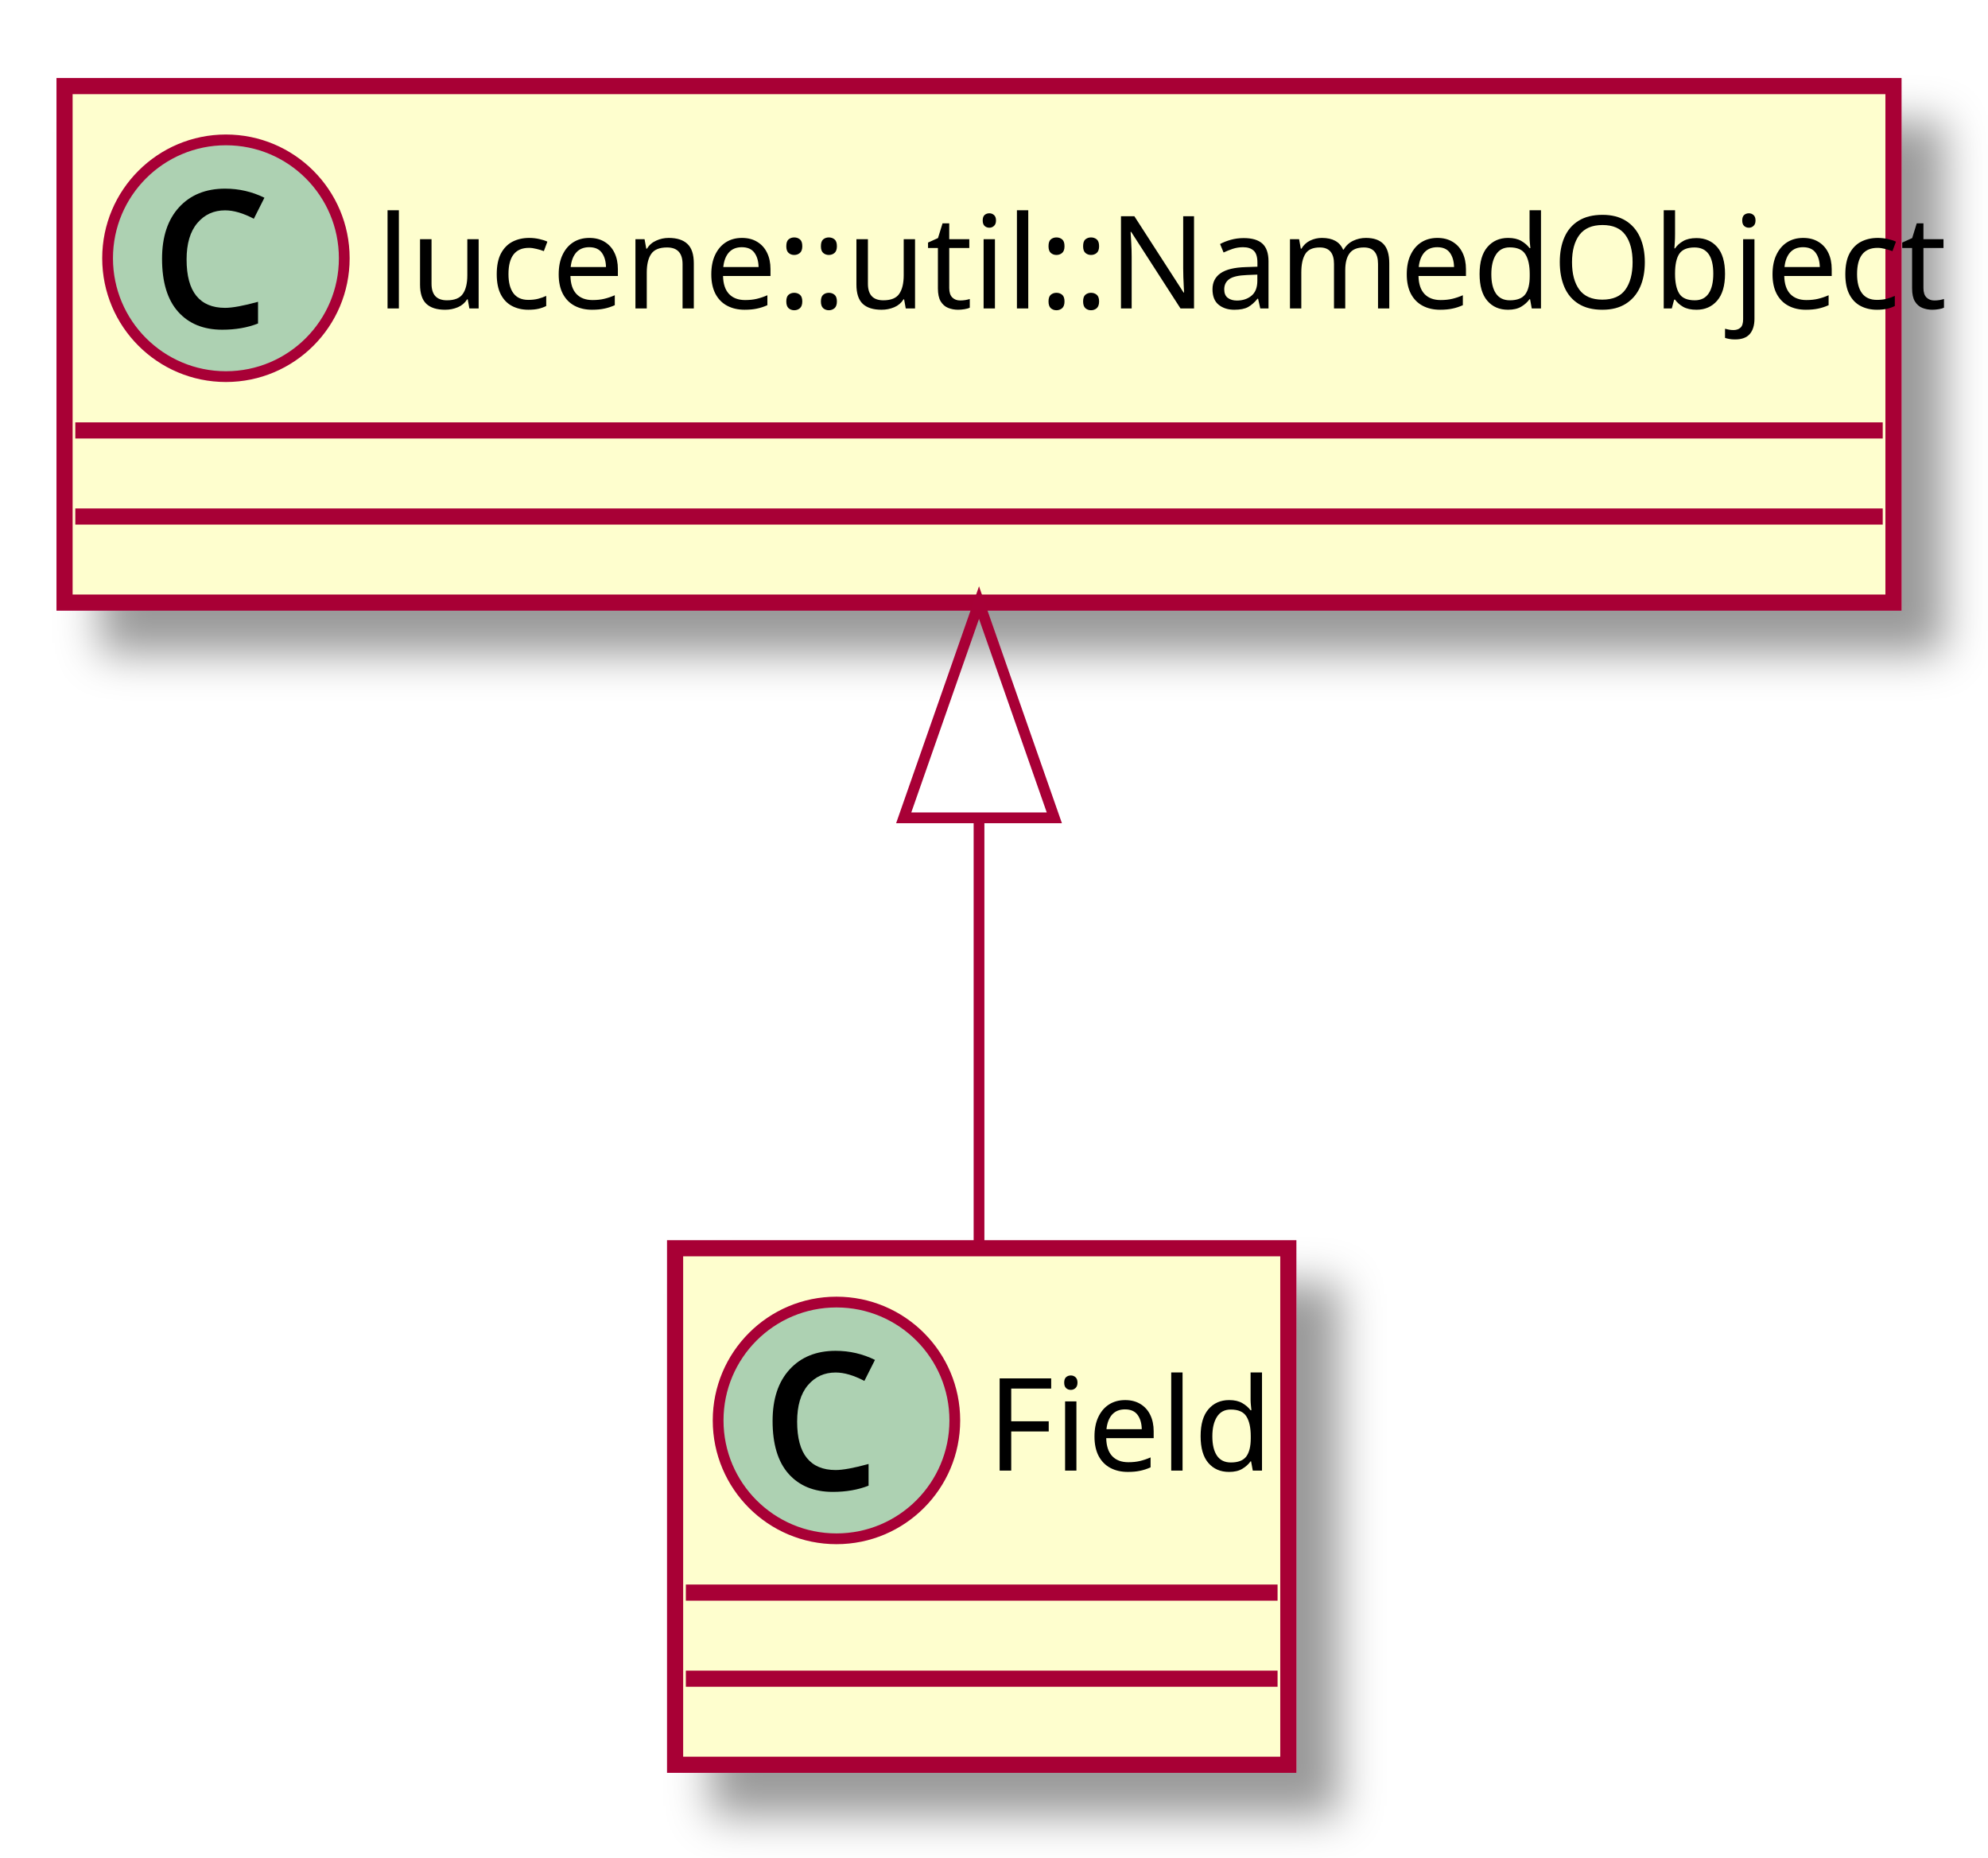
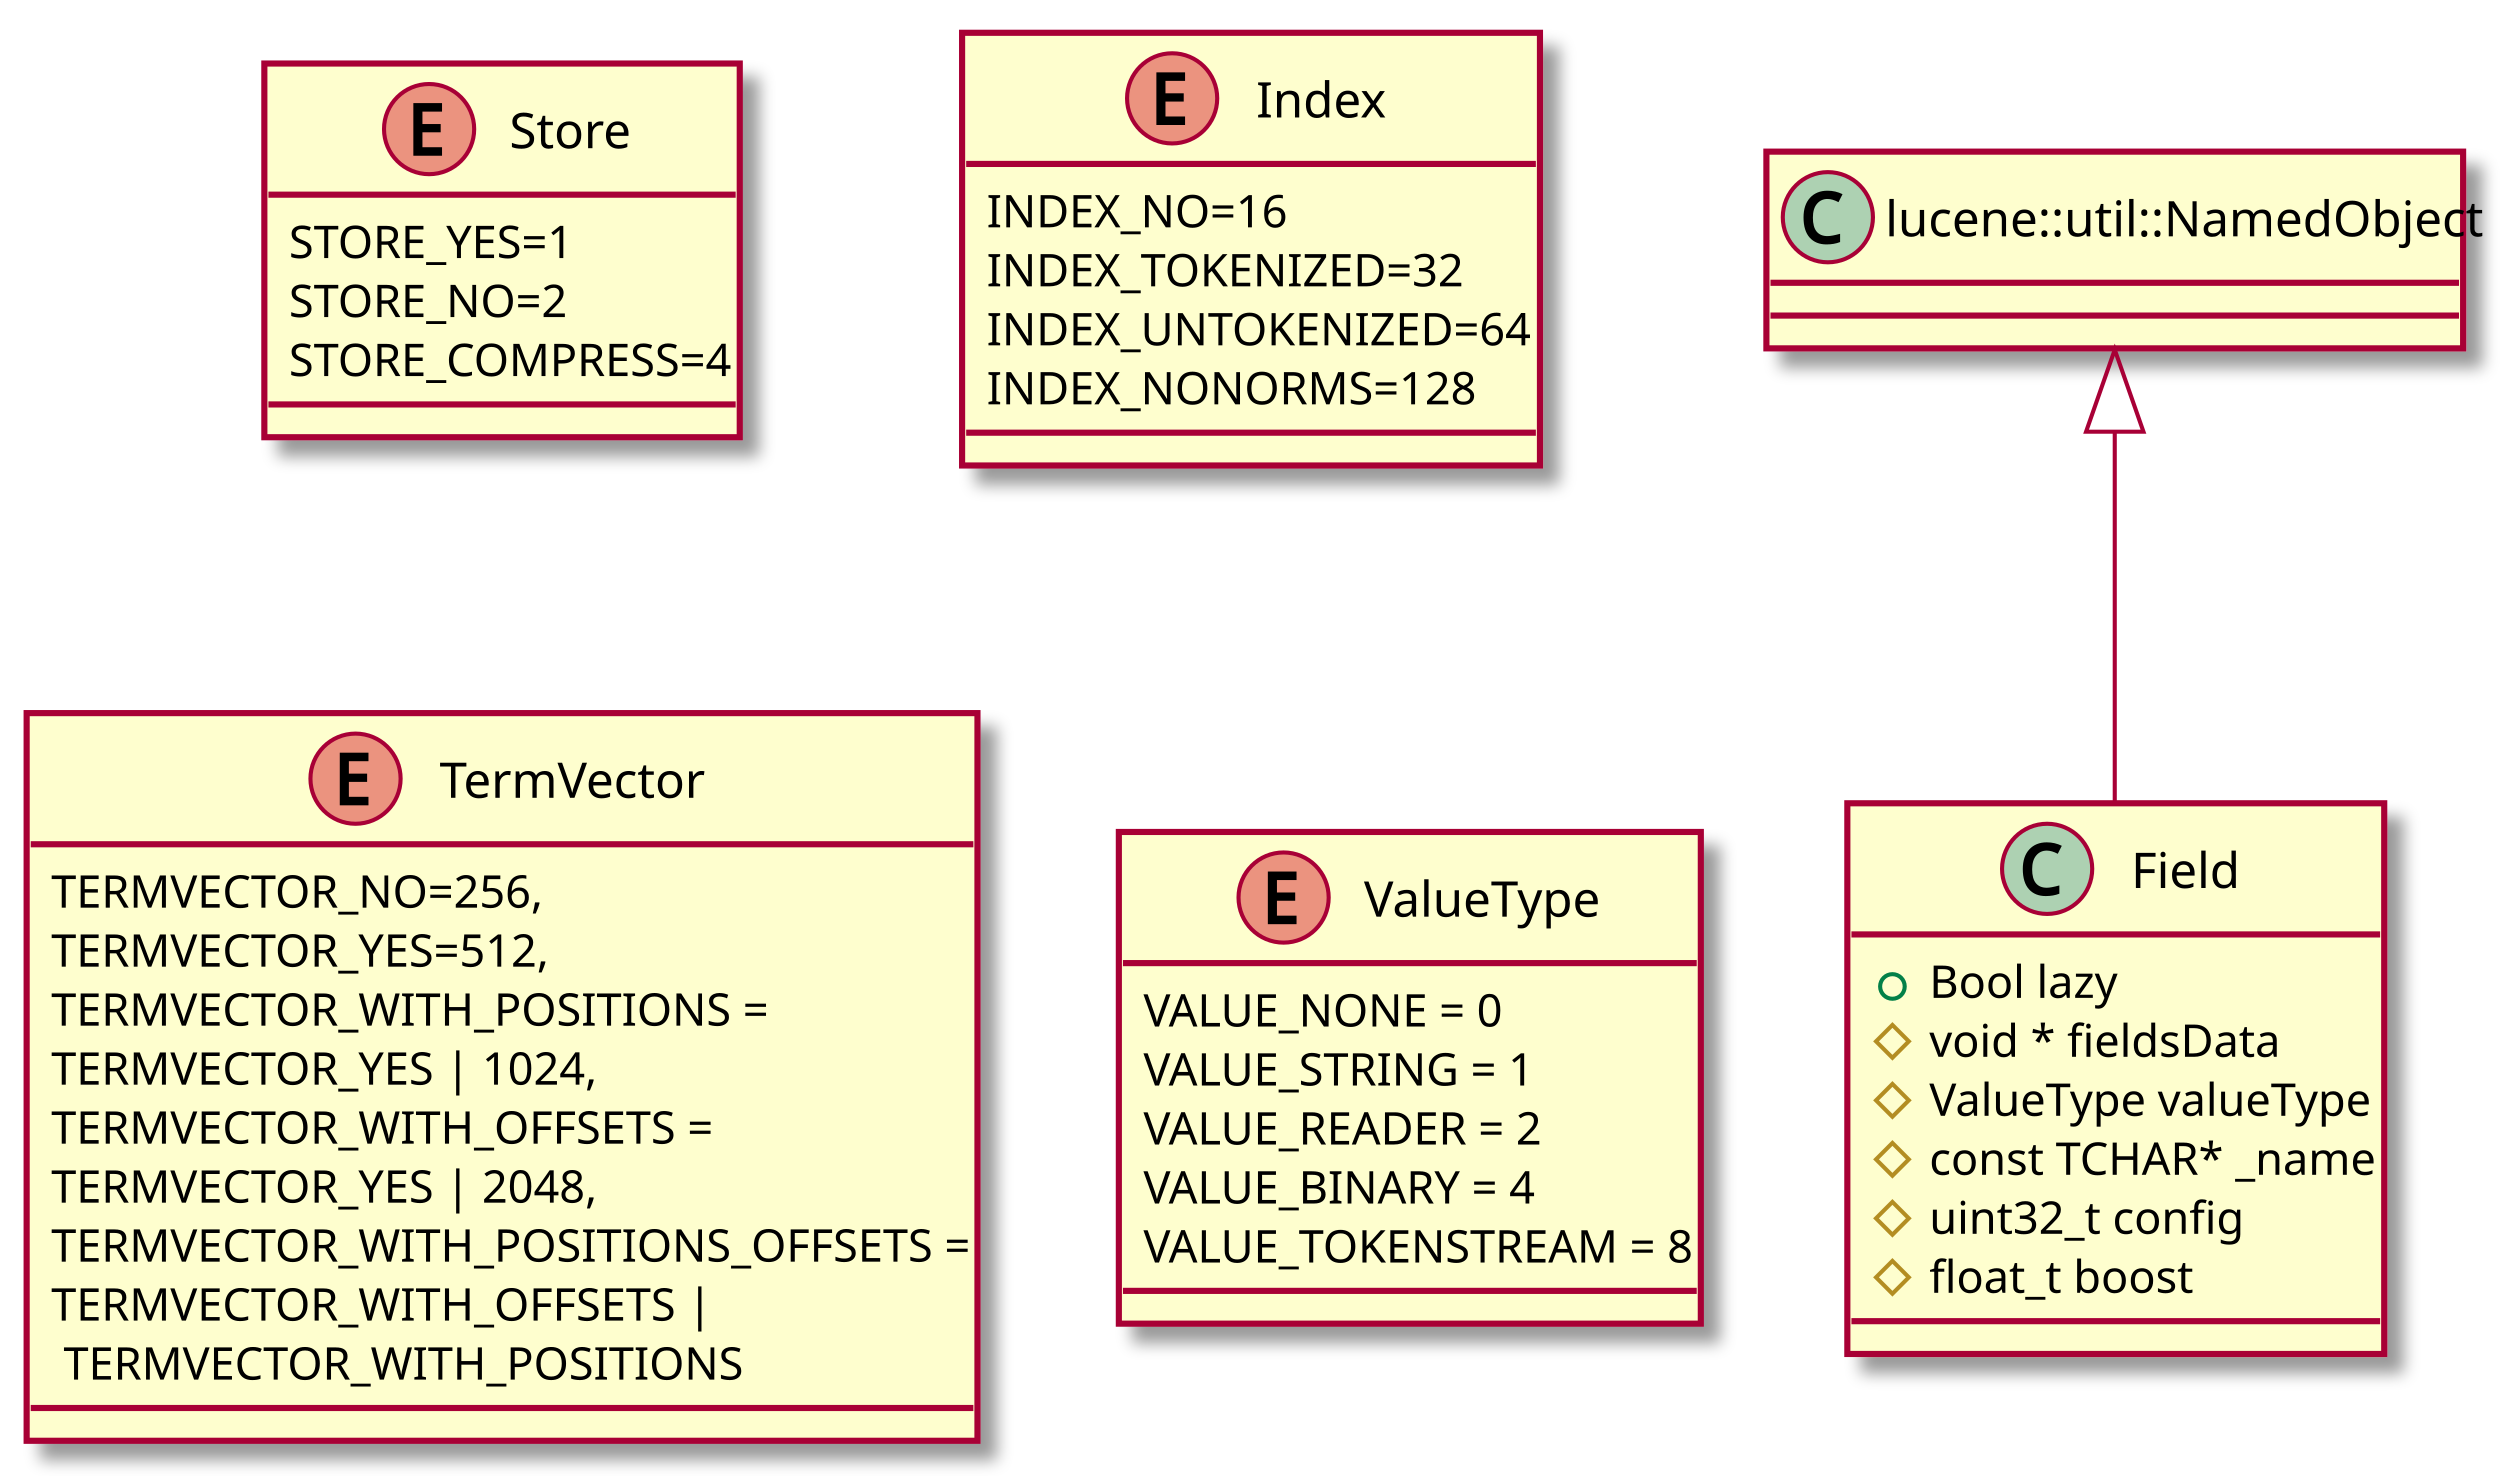
- <svg xmlns="http://www.w3.org/2000/svg" height="356.701pt" style="width:381px;height:356px;" version="1.1" viewBox="0 0 381 356" width="381.443pt">
+ <svg xmlns="http://www.w3.org/2000/svg" height="360pt" style="width:610px;height:360px;" version="1.1" viewBox="0 0 610 360" width="610pt">
  <defs>
    <filter height="300%" id="f1" width="300%" x="-1" y="-1">
-       <feGaussianBlur result="blurOut" stdDeviation="4.124" />
+       <feGaussianBlur result="blurOut" stdDeviation="2.0" />
      <feColorMatrix in="blurOut" result="blurOut2" type="matrix" values="0 0 0 0 0 0 0 0 0 0 0 0 0 0 0 0 0 0 .4 0" />
-       <feOffset dx="8.247" dy="8.247" in="blurOut2" result="blurOut3" />
+       <feOffset dx="4.0" dy="4.0" in="blurOut2" result="blurOut3" />
      <feBlend in="SourceGraphic" in2="blurOut3" mode="normal" />
    </filter>
  </defs>
  <g>
-     <rect fill="#FEFECE" filter="url(#f1)" height="98.969" style="stroke: #A80036; stroke-width: 3.093;" width="350.515" x="12.371" y="16.495" />
-     <ellipse cx="43.299" cy="49.484" fill="#ADD1B2" rx="22.68" ry="22.68" style="stroke: #A80036; stroke-width: 2.062;" />
-     <path d="M49.452,57.829 L49.452,61.984 Q46.424,63.176 42.59,63.176 Q37.21,63.176 34.133,59.729 Q31.057,56.282 31.057,49.581 Q31.057,43.267 34.327,39.707 Q37.597,36.147 43.138,36.147 Q47.133,36.147 50.676,37.887 L48.647,41.914 Q45.586,40.303 43.138,40.303 Q39.884,40.303 37.822,42.735 Q35.76,45.167 35.76,49.71 Q35.76,54.381 37.629,56.685 Q39.497,58.988 43.138,58.988 Q45.232,58.988 49.452,57.829 Z " />
-     <text fill="#000000" font-family="sans-serif" font-size="24.742" lengthAdjust="spacingAndGlyphs" textLength="284.536" x="72.165" y="59.101">lucene::util::NamedObject</text>
-     <line style="stroke: #A80036; stroke-width: 3.093;" x1="14.433" x2="360.825" y1="82.474" y2="82.474" />
-     <line style="stroke: #A80036; stroke-width: 3.093;" x1="14.433" x2="360.825" y1="98.969" y2="98.969" />
-     <rect fill="#FEFECE" filter="url(#f1)" height="98.969" style="stroke: #A80036; stroke-width: 3.093;" width="117.526" x="129.381" y="239.175" />
-     <ellipse cx="160.309" cy="272.165" fill="#ADD1B2" rx="22.68" ry="22.68" style="stroke: #A80036; stroke-width: 2.062;" />
-     <path d="M166.463,280.509 L166.463,284.665 Q163.434,285.857 159.601,285.857 Q154.22,285.857 151.144,282.41 Q148.067,278.963 148.067,272.262 Q148.067,265.947 151.337,262.387 Q154.607,258.827 160.148,258.827 Q164.143,258.827 167.687,260.567 L165.657,264.594 Q162.597,262.983 160.148,262.983 Q156.894,262.983 154.833,265.416 Q152.771,267.848 152.771,272.39 Q152.771,277.062 154.639,279.365 Q156.508,281.669 160.148,281.669 Q162.242,281.669 166.463,280.509 Z " />
-     <text fill="#000000" font-family="sans-serif" font-size="24.742" lengthAdjust="spacingAndGlyphs" textLength="51.546" x="189.175" y="281.782">Field</text>
-     <line style="stroke: #A80036; stroke-width: 3.093;" x1="131.443" x2="244.845" y1="305.155" y2="305.155" />
-     <line style="stroke: #A80036; stroke-width: 3.093;" x1="131.443" x2="244.845" y1="321.649" y2="321.649" />
-     <path d="M187.629,156.75 C187.629,184.699 187.629,214.512 187.629,238.512 " fill="none" style="stroke: #A80036; stroke-width: 2.062;" />
-     <polygon fill="none" points="173.196,156.702,187.629,115.464,202.062,156.702,173.196,156.702" style="stroke: #A80036; stroke-width: 2.062;" />
+     <rect fill="#FEFECE" filter="url(#f1)" height="48" style="stroke: #A80036; stroke-width: 1.5;" width="170" x="431" y="37" />
+     <ellipse cx="446" cy="53" fill="#ADD1B2" rx="11" ry="11" style="stroke: #A80036; stroke-width: 1.0;" />
+     <path d="M448.984,57.047 L448.984,59.062 Q447.516,59.641 445.656,59.641 Q443.047,59.641 441.555,57.969 Q440.062,56.297 440.062,53.047 Q440.062,49.984 441.648,48.258 Q443.234,46.531 445.922,46.531 Q447.859,46.531 449.578,47.375 L448.594,49.328 Q447.109,48.547 445.922,48.547 Q444.344,48.547 443.344,49.727 Q442.344,50.906 442.344,53.109 Q442.344,55.375 443.25,56.492 Q444.156,57.609 445.922,57.609 Q446.938,57.609 448.984,57.047 Z " />
+     <text fill="#000000" font-family="sans-serif" font-size="12" lengthAdjust="spacingAndGlyphs" textLength="138" x="460" y="57.664">lucene::util::NamedObject</text>
+     <line style="stroke: #A80036; stroke-width: 1.5;" x1="432" x2="600" y1="69" y2="69" />
+     <line style="stroke: #A80036; stroke-width: 1.5;" x1="432" x2="600" y1="77" y2="77" />
+     <rect fill="#FEFECE" filter="url(#f1)" height="134.367" style="stroke: #A80036; stroke-width: 1.5;" width="131" x="450.75" y="196" />
+     <ellipse cx="499.5" cy="212" fill="#ADD1B2" rx="11" ry="11" style="stroke: #A80036; stroke-width: 1.0;" />
+     <path d="M502.484,216.047 L502.484,218.062 Q501.016,218.641 499.156,218.641 Q496.547,218.641 495.055,216.969 Q493.562,215.297 493.562,212.047 Q493.562,208.984 495.148,207.258 Q496.734,205.531 499.422,205.531 Q501.359,205.531 503.078,206.375 L502.094,208.328 Q500.609,207.547 499.422,207.547 Q497.844,207.547 496.844,208.727 Q495.844,209.906 495.844,212.109 Q495.844,214.375 496.75,215.492 Q497.656,216.609 499.422,216.609 Q500.438,216.609 502.484,216.047 Z " />
+     <text fill="#000000" font-family="sans-serif" font-size="12" lengthAdjust="spacingAndGlyphs" textLength="25" x="520" y="216.664">Field</text>
+     <line style="stroke: #A80036; stroke-width: 1.5;" x1="451.75" x2="580.75" y1="228" y2="228" />
+     <ellipse cx="461.75" cy="240.697" fill="none" rx="3" ry="3" style="stroke: #038048; stroke-width: 1.0;" />
+     <text fill="#000000" font-family="sans-serif" font-size="11" lengthAdjust="spacingAndGlyphs" textLength="44" x="470.75" y="243.473">Bool lazy</text>
+     <polygon fill="none" points="461.75,250.092,465.75,254.092,461.75,258.092,457.75,254.092" style="stroke: #B38D22; stroke-width: 1.0;" />
+     <text fill="#000000" font-family="sans-serif" font-size="11" lengthAdjust="spacingAndGlyphs" textLength="83" x="470.75" y="257.867">void * fieldsData</text>
+     <polygon fill="none" points="461.75,264.486,465.75,268.486,461.75,272.486,457.75,268.486" style="stroke: #B38D22; stroke-width: 1.0;" />
+     <text fill="#000000" font-family="sans-serif" font-size="11" lengthAdjust="spacingAndGlyphs" textLength="102" x="470.75" y="272.262">ValueType valueType</text>
+     <polygon fill="none" points="461.75,278.881,465.75,282.881,461.75,286.881,457.75,282.881" style="stroke: #B38D22; stroke-width: 1.0;" />
+     <text fill="#000000" font-family="sans-serif" font-size="11" lengthAdjust="spacingAndGlyphs" textLength="105" x="470.75" y="286.656">const TCHAR* _name</text>
+     <polygon fill="none" points="461.75,293.275,465.75,297.275,461.75,301.275,457.75,297.275" style="stroke: #B38D22; stroke-width: 1.0;" />
+     <text fill="#000000" font-family="sans-serif" font-size="11" lengthAdjust="spacingAndGlyphs" textLength="73" x="470.75" y="301.051">uint32_t config</text>
+     <polygon fill="none" points="461.75,307.67,465.75,311.67,461.75,315.67,457.75,311.67" style="stroke: #B38D22; stroke-width: 1.0;" />
+     <text fill="#000000" font-family="sans-serif" font-size="11" lengthAdjust="spacingAndGlyphs" textLength="62" x="470.75" y="315.445">float_t boost</text>
+     <line style="stroke: #A80036; stroke-width: 1.5;" x1="451.75" x2="580.75" y1="322.367" y2="322.367" />
+     <rect fill="#FEFECE" filter="url(#f1)" height="91.184" style="stroke: #A80036; stroke-width: 1.5;" width="116" x="64.5" y="15.5" />
+     <ellipse cx="104.7" cy="31.5" fill="#EB937F" rx="11" ry="11" style="stroke: #A80036; stroke-width: 1.0;" />
+     <path d="M107.856,38 L100.856,38 L100.856,25.156 L107.856,25.156 L107.856,27.234 L103.075,27.234 L103.075,30.266 L107.528,30.266 L107.528,32.281 L103.075,32.281 L103.075,35.922 L107.856,35.922 L107.856,38 Z " />
+     <text fill="#000000" font-family="sans-serif" font-size="12" lengthAdjust="spacingAndGlyphs" textLength="28" x="124.3" y="36.164">Store</text>
+     <line style="stroke: #A80036; stroke-width: 1.5;" x1="65.5" x2="179.5" y1="47.5" y2="47.5" />
+     <text fill="#000000" font-family="sans-serif" font-size="11" lengthAdjust="spacingAndGlyphs" textLength="67" x="70.5" y="62.973">STORE_YES=1</text>
+     <text fill="#000000" font-family="sans-serif" font-size="11" lengthAdjust="spacingAndGlyphs" textLength="65" x="70.5" y="77.367">STORE_NO=2</text>
+     <text fill="#000000" font-family="sans-serif" font-size="11" lengthAdjust="spacingAndGlyphs" textLength="104" x="70.5" y="91.762">STORE_COMPRESS=4</text>
+     <line style="stroke: #A80036; stroke-width: 1.5;" x1="65.5" x2="179.5" y1="98.684" y2="98.684" />
+     <rect fill="#FEFECE" filter="url(#f1)" height="105.578" style="stroke: #A80036; stroke-width: 1.5;" width="141" x="234.75" y="8" />
+     <ellipse cx="286" cy="24" fill="#EB937F" rx="11" ry="11" style="stroke: #A80036; stroke-width: 1.0;" />
+     <path d="M289.156,30.5 L282.156,30.5 L282.156,17.656 L289.156,17.656 L289.156,19.734 L284.375,19.734 L284.375,22.766 L288.828,22.766 L288.828,24.781 L284.375,24.781 L284.375,28.422 L289.156,28.422 L289.156,30.5 Z " />
+     <text fill="#000000" font-family="sans-serif" font-size="12" lengthAdjust="spacingAndGlyphs" textLength="30" x="306.5" y="28.664">Index</text>
+     <line style="stroke: #A80036; stroke-width: 1.5;" x1="235.75" x2="374.75" y1="40" y2="40" />
+     <text fill="#000000" font-family="sans-serif" font-size="11" lengthAdjust="spacingAndGlyphs" textLength="71" x="240.75" y="55.473">INDEX_NO=16</text>
+     <text fill="#000000" font-family="sans-serif" font-size="11" lengthAdjust="spacingAndGlyphs" textLength="113" x="240.75" y="69.867">INDEX_TOKENIZED=32</text>
+     <text fill="#000000" font-family="sans-serif" font-size="11" lengthAdjust="spacingAndGlyphs" textLength="129" x="240.75" y="84.262">INDEX_UNTOKENIZED=64</text>
+     <text fill="#000000" font-family="sans-serif" font-size="11" lengthAdjust="spacingAndGlyphs" textLength="115" x="240.75" y="98.656">INDEX_NONORMS=128</text>
+     <line style="stroke: #A80036; stroke-width: 1.5;" x1="235.75" x2="374.75" y1="105.578" y2="105.578" />
+     <rect fill="#FEFECE" filter="url(#f1)" height="177.551" style="stroke: #A80036; stroke-width: 1.5;" width="232" x="6.5" y="174" />
+     <ellipse cx="86.75" cy="190" fill="#EB937F" rx="11" ry="11" style="stroke: #A80036; stroke-width: 1.0;" />
+     <path d="M89.906,196.5 L82.906,196.5 L82.906,183.656 L89.906,183.656 L89.906,185.734 L85.125,185.734 L85.125,188.766 L89.578,188.766 L89.578,190.781 L85.125,190.781 L85.125,194.422 L89.906,194.422 L89.906,196.5 Z " />
+     <text fill="#000000" font-family="sans-serif" font-size="12" lengthAdjust="spacingAndGlyphs" textLength="63" x="107.25" y="194.664">TermVector</text>
+     <line style="stroke: #A80036; stroke-width: 1.5;" x1="7.5" x2="237.5" y1="206" y2="206" />
+     <text fill="#000000" font-family="sans-serif" font-size="11" lengthAdjust="spacingAndGlyphs" textLength="115" x="12.5" y="221.473">TERMVECTOR_NO=256,</text>
+     <text fill="#000000" font-family="sans-serif" font-size="11" lengthAdjust="spacingAndGlyphs" textLength="117" x="12.5" y="235.867">TERMVECTOR_YES=512,</text>
+     <text fill="#000000" font-family="sans-serif" font-size="11" lengthAdjust="spacingAndGlyphs" textLength="170" x="12.5" y="250.262">TERMVECTOR_WITH_POSITIONS =</text>
+     <text fill="#000000" font-family="sans-serif" font-size="11" lengthAdjust="spacingAndGlyphs" textLength="129" x="12.5" y="264.656">TERMVECTOR_YES | 1024,</text>
+     <text fill="#000000" font-family="sans-serif" font-size="11" lengthAdjust="spacingAndGlyphs" textLength="156" x="12.5" y="279.051">TERMVECTOR_WITH_OFFSETS =</text>
+     <text fill="#000000" font-family="sans-serif" font-size="11" lengthAdjust="spacingAndGlyphs" textLength="129" x="12.5" y="293.445">TERMVECTOR_YES | 2048,</text>
+     <text fill="#000000" font-family="sans-serif" font-size="11" lengthAdjust="spacingAndGlyphs" textLength="217" x="12.5" y="307.84">TERMVECTOR_WITH_POSITIONS_OFFSETS =</text>
+     <text fill="#000000" font-family="sans-serif" font-size="11" lengthAdjust="spacingAndGlyphs" textLength="156" x="12.5" y="322.234">TERMVECTOR_WITH_OFFSETS |</text>
+     <text fill="#000000" font-family="sans-serif" font-size="11" lengthAdjust="spacingAndGlyphs" textLength="161" x="15.5" y="336.629">TERMVECTOR_WITH_POSITIONS</text>
+     <line style="stroke: #A80036; stroke-width: 1.5;" x1="7.5" x2="237.5" y1="343.551" y2="343.551" />
+     <rect fill="#FEFECE" filter="url(#f1)" height="119.973" style="stroke: #A80036; stroke-width: 1.5;" width="142" x="273" y="203" />
+     <ellipse cx="313.2" cy="219" fill="#EB937F" rx="11" ry="11" style="stroke: #A80036; stroke-width: 1.0;" />
+     <path d="M316.356,225.5 L309.356,225.5 L309.356,212.656 L316.356,212.656 L316.356,214.734 L311.575,214.734 L311.575,217.766 L316.028,217.766 L316.028,219.781 L311.575,219.781 L311.575,223.422 L316.356,223.422 L316.356,225.5 Z " />
+     <text fill="#000000" font-family="sans-serif" font-size="12" lengthAdjust="spacingAndGlyphs" textLength="54" x="332.8" y="223.664">ValueType</text>
+     <line style="stroke: #A80036; stroke-width: 1.5;" x1="274" x2="414" y1="235" y2="235" />
+     <text fill="#000000" font-family="sans-serif" font-size="11" lengthAdjust="spacingAndGlyphs" textLength="85" x="279" y="250.473">VALUE_NONE = 0</text>
+     <text fill="#000000" font-family="sans-serif" font-size="11" lengthAdjust="spacingAndGlyphs" textLength="93" x="279" y="264.867">VALUE_STRING = 1</text>
+     <text fill="#000000" font-family="sans-serif" font-size="11" lengthAdjust="spacingAndGlyphs" textLength="94" x="279" y="279.262">VALUE_READER = 2</text>
+     <text fill="#000000" font-family="sans-serif" font-size="11" lengthAdjust="spacingAndGlyphs" textLength="93" x="279" y="293.656">VALUE_BINARY = 4</text>
+     <text fill="#000000" font-family="sans-serif" font-size="11" lengthAdjust="spacingAndGlyphs" textLength="130" x="279" y="308.051">VALUE_TOKENSTREAM = 8</text>
+     <line style="stroke: #A80036; stroke-width: 1.5;" x1="274" x2="414" y1="314.973" y2="314.973" />
+     <path d="M516,105.367 C516,131.732 516,165.931 516,195.645 " fill="none" style="stroke: #A80036; stroke-width: 1.0;" />
+     <polygon fill="none" points="509,105.334,516,85.334,523,105.334,509,105.334" style="stroke: #A80036; stroke-width: 1.0;" />
  </g>
</svg>
